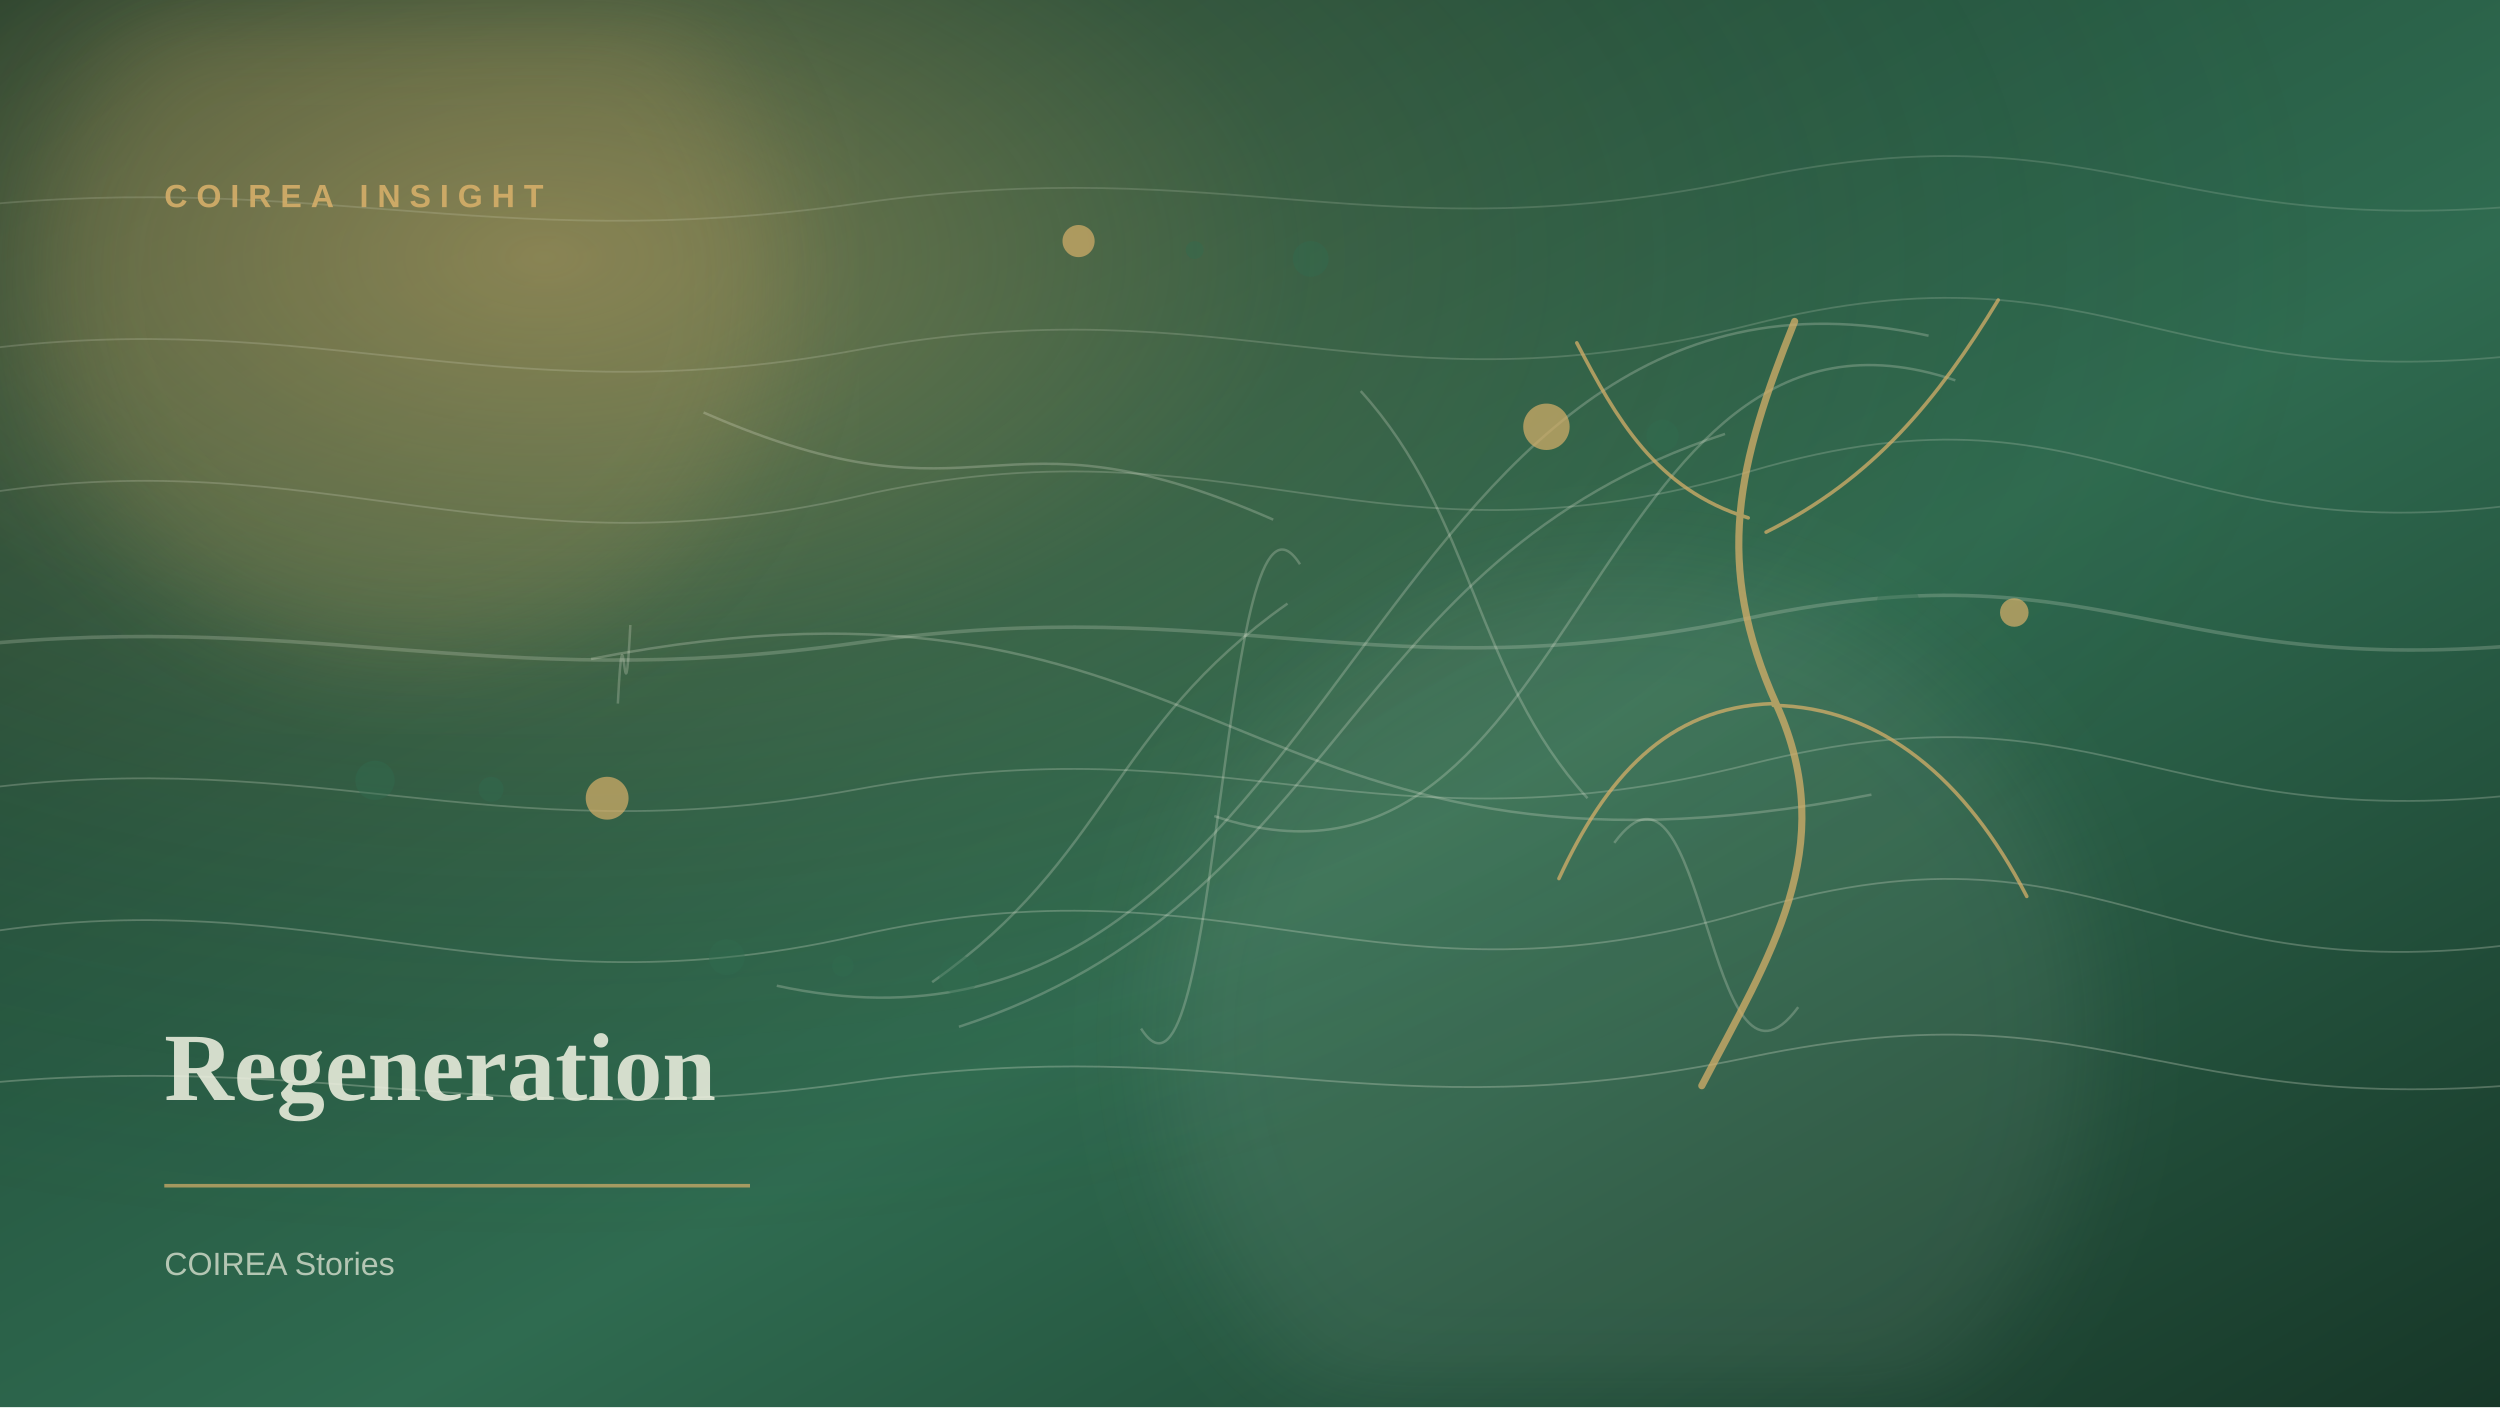
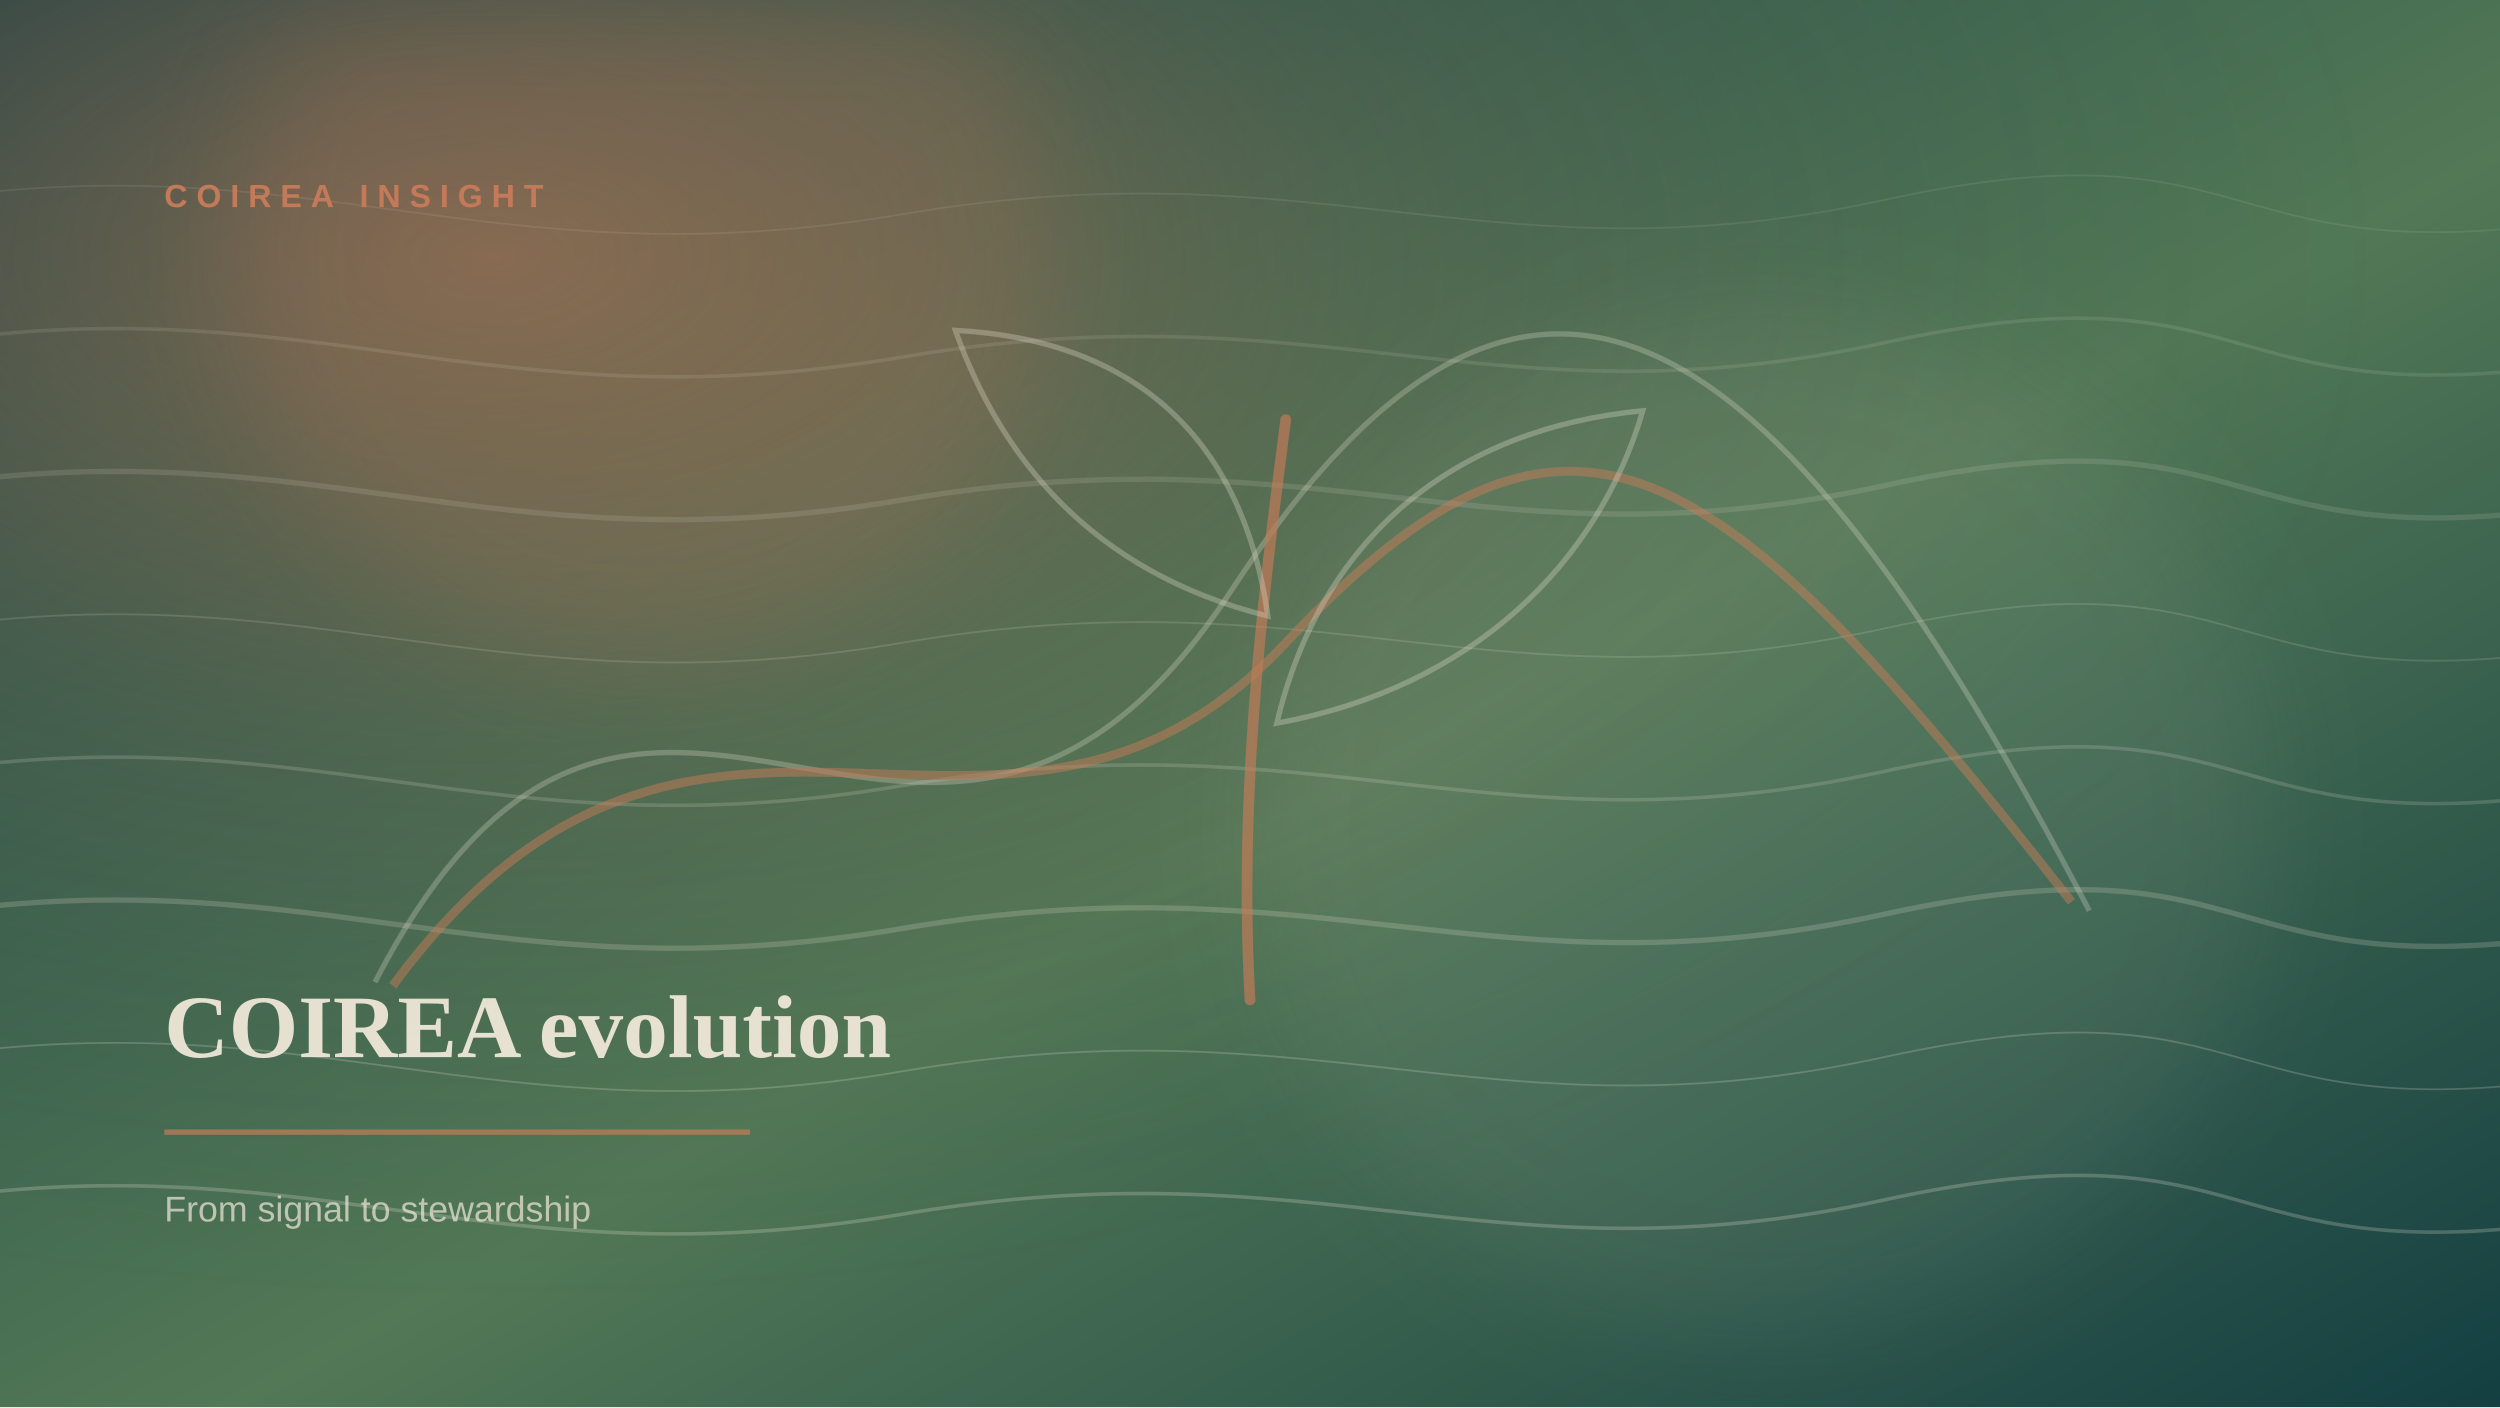
<svg xmlns="http://www.w3.org/2000/svg" width="1400" height="788" viewBox="0 0 1400 788" role="img" aria-labelledby="title desc">
  <defs>
    <linearGradient id="bg" x1="0" y1="0" x2="1" y2="1">
-       <stop offset="0" stop-color="#173728" />
-       <stop offset=".58" stop-color="#2f6b50" />
-       <stop offset="1" stop-color="#173728" />
+       <stop offset="0" stop-color="#143f42" />
+       <stop offset=".55" stop-color="#527856" />
+       <stop offset="1" stop-color="#143f42" />
    </linearGradient>
-     <radialGradient id="glow" cx=".22" cy=".18" r=".72">
-       <stop offset="0" stop-color="#d2ad68" stop-opacity=".5" />
-       <stop offset=".42" stop-color="#d2ad68" stop-opacity=".12" />
-       <stop offset="1" stop-color="#173728" stop-opacity="0" />
+     <radialGradient id="glow" cx=".2" cy=".18" r=".76">
+       <stop offset="0" stop-color="#c77b58" stop-opacity=".52" />
+       <stop offset=".46" stop-color="#c77b58" stop-opacity=".14" />
+       <stop offset="1" stop-color="#143f42" stop-opacity="0" />
    </radialGradient>
    <filter id="soft">
-       <feGaussianBlur stdDeviation="28" />
+       <feGaussianBlur stdDeviation="30" />
    </filter>
  </defs>
  <rect width="1400" height="788" fill="url(#bg)" />
  <rect width="1400" height="788" fill="url(#glow)" />
-   <circle cx="229" cy="159" r="210" fill="#d2ad68" opacity=".18" filter="url(#soft)" />
-   <circle cx="911" cy="581" r="260" fill="#eef0df" opacity=".08" filter="url(#soft)" />
-   <path d="M-40 118 C 170 92, 270 144, 480 114 S 770 144, 980 100 S 1210 144, 1460 110" fill="none" stroke="#eef0df" stroke-width="1" opacity="0.16" />
-   <path d="M-40 200 C 170 165, 270 235, 480 196 S 770 235, 980 182 S 1210 235, 1460 192" fill="none" stroke="#eef0df" stroke-width="1" opacity="0.178" />
-   <path d="M-40 282 C 170 238, 270 326, 480 278 S 770 326, 980 264 S 1210 326, 1460 274" fill="none" stroke="#eef0df" stroke-width="1" opacity="0.196" />
-   <path d="M-40 364 C 170 338, 270 390, 480 360 S 770 390, 980 346 S 1210 390, 1460 356" fill="none" stroke="#eef0df" stroke-width="2" opacity="0.214" />
-   <path d="M-40 446 C 170 411, 270 481, 480 442 S 770 481, 980 428 S 1210 481, 1460 438" fill="none" stroke="#eef0df" stroke-width="1" opacity="0.232" />
-   <path d="M-40 528 C 170 484, 270 572, 480 524 S 770 572, 980 510 S 1210 572, 1460 520" fill="none" stroke="#eef0df" stroke-width="1" opacity="0.25" />
-   <path d="M-40 610 C 170 584, 270 636, 480 606 S 770 636, 980 592 S 1210 636, 1460 602" fill="none" stroke="#eef0df" stroke-width="1" opacity="0.268" />
-   <path d="M728 316 C 683.5 246, 683.5 646, 639 576" fill="none" stroke="#eef0df" stroke-width="1.4" opacity=".24" />
-   <path d="M537 575 C 751.5 505, 751.5 313, 966 243" fill="none" stroke="#eef0df" stroke-width="1.4" opacity=".24" />
-   <path d="M346 394 C 349.5 324, 349.5 420, 353 350" fill="none" stroke="#eef0df" stroke-width="1.4" opacity=".24" />
-   <path d="M1095 213 C 887.5 143, 887.5 527, 680 457" fill="none" stroke="#eef0df" stroke-width="1.4" opacity=".24" />
-   <path d="M904 472 C 955.5 402, 955.5 634, 1007 564" fill="none" stroke="#eef0df" stroke-width="1.4" opacity=".24" />
-   <path d="M713 291 C 553.5 221, 553.5 301, 394 231" fill="none" stroke="#eef0df" stroke-width="1.4" opacity=".24" />
-   <path d="M522 550 C 621.5 480, 621.5 408, 721 338" fill="none" stroke="#eef0df" stroke-width="1.4" opacity=".24" />
-   <path d="M331 369 C 689.5 299, 689.5 515, 1048 445" fill="none" stroke="#eef0df" stroke-width="1.4" opacity=".24" />
-   <path d="M1080 188 C 757.5 118, 757.5 622, 435 552" fill="none" stroke="#eef0df" stroke-width="1.4" opacity=".24" />
-   <path d="M889 447 C 825.5 377, 825.5 289, 762 219" fill="none" stroke="#eef0df" stroke-width="1.4" opacity=".24" />
-   <circle cx="604" cy="135" r="9" fill="#d2ad68" opacity="0.72" />
-   <circle cx="407" cy="536" r="10" fill="#2f6b50" opacity="0.38" />
-   <circle cx="210" cy="437" r="11" fill="#2f6b50" opacity="0.38" />
-   <circle cx="1063" cy="338" r="12" fill="#2f6b50" opacity="0.38" />
-   <circle cx="866" cy="239" r="13" fill="#d2ad68" opacity="0.72" />
-   <circle cx="669" cy="140" r="5" fill="#2f6b50" opacity="0.38" />
-   <circle cx="472" cy="541" r="6" fill="#2f6b50" opacity="0.38" />
-   <circle cx="275" cy="442" r="7" fill="#2f6b50" opacity="0.38" />
-   <circle cx="1128" cy="343" r="8" fill="#d2ad68" opacity="0.72" />
-   <circle cx="931" cy="244" r="9" fill="#2f6b50" opacity="0.38" />
-   <circle cx="734" cy="145" r="10" fill="#2f6b50" opacity="0.38" />
-   <circle cx="537" cy="546" r="11" fill="#2f6b50" opacity="0.38" />
-   <circle cx="340" cy="447" r="12" fill="#d2ad68" opacity="0.72" />
-   <g transform="translate(835 110)" fill="none" stroke="#d2ad68" stroke-linecap="round" opacity=".76">
-     <path d="M170 70 C138 150 124 205 160 285 C196 365 156 425 118 498" stroke-width="4" />
-     <path d="M158 284 C98 286 64 326 38 382" stroke-width="2" />
-     <path d="M158 285 C218 286 266 326 300 392" stroke-width="2" />
-     <path d="M144 180 C92 164 70 124 48 82" stroke-width="2" />
-     <path d="M154 188 C214 158 250 114 284 58" stroke-width="2" />
+   <circle cx="360" cy="140" r="230" fill="#c77b58" opacity=".16" filter="url(#soft)" />
+   <circle cx="986" cy="460" r="285" fill="#f3eadb" opacity=".07" filter="url(#soft)" />
+   <path d="M-60 115 C170 75, 270 160, 505 120 S835 160, 1055 112 S1235 160, 1465 120" fill="none" stroke="#f3eadb" stroke-width="1" opacity="0.09" />
+   <path d="M-60 195 C170 155, 270 240, 505 200 S835 240, 1055 192 S1235 240, 1465 200" fill="none" stroke="#f3eadb" stroke-width="2" opacity="0.11" />
+   <path d="M-60 275 C170 235, 270 320, 505 280 S835 320, 1055 272 S1235 320, 1465 280" fill="none" stroke="#f3eadb" stroke-width="3" opacity="0.13" />
+   <path d="M-60 355 C170 315, 270 400, 505 360 S835 400, 1055 352 S1235 400, 1465 360" fill="none" stroke="#f3eadb" stroke-width="1" opacity="0.15" />
+   <path d="M-60 435 C170 395, 270 480, 505 440 S835 480, 1055 432 S1235 480, 1465 440" fill="none" stroke="#f3eadb" stroke-width="2" opacity="0.17" />
+   <path d="M-60 515 C170 475, 270 560, 505 520 S835 560, 1055 512 S1235 560, 1465 520" fill="none" stroke="#f3eadb" stroke-width="3" opacity="0.19" />
+   <path d="M-60 595 C170 555, 270 640, 505 600 S835 640, 1055 592 S1235 640, 1465 600" fill="none" stroke="#f3eadb" stroke-width="1" opacity="0.21" />
+   <path d="M-60 675 C170 635, 270 720, 505 680 S835 720, 1055 672 S1235 720, 1465 680" fill="none" stroke="#f3eadb" stroke-width="2" opacity="0.23" />
+   <g opacity=".9">
+     <path d="M210 550 C360 260, 520 590, 690 330 S1000 185, 1170 510" fill="none" stroke="#f3eadb" stroke-width="3" opacity=".28" />
+     <path d="M220 552 C390 320, 560 530, 720 360 S960 250, 1160 505" fill="none" stroke="#c77b58" stroke-width="5" opacity=".55" />
+     <path d="M700 560 C694 450 705 350 720 235" fill="none" stroke="#c77b58" stroke-width="6" stroke-linecap="round" opacity=".72" />
+     <path d="M710 345 C610 320 560 255 535 185 C630 190 695 240 710 345Z" fill="none" stroke="#f3eadb" stroke-width="3" opacity=".32" />
+     <path d="M715 405 C825 385 895 315 920 230 C815 240 740 300 715 405Z" fill="none" stroke="#f3eadb" stroke-width="3" opacity=".32" />
  </g>
-   <g opacity=".92">
-     <text x="92" y="116" font-size="18" font-family="Arial, sans-serif" font-weight="800" letter-spacing="5" fill="#d2ad68">COIREA INSIGHT</text>
-     <text x="92" y="616" font-size="54" font-family="Georgia, 'Times New Roman', serif" font-weight="700" fill="#eef0df" opacity=".94">Regeneration</text>
+   <g opacity=".96">
+     <text x="92" y="116" font-size="18" font-family="Arial, sans-serif" font-weight="800" letter-spacing="5" fill="#c77b58">COIREA INSIGHT</text>
+     <text x="92" y="592" font-size="50" font-family="Georgia, 'Times New Roman', serif" font-weight="700" fill="#f3eadb" opacity=".96">COIREA evolution</text>
+     <path d="M92 634H420" stroke="#c77b58" stroke-width="3" opacity=".72" />
+     <text x="92" y="684" font-size="20" font-family="Arial, sans-serif" fill="#f3eadb" opacity=".72">From signal to stewardship</text>
  </g>
-   <path d="M92 664H420" stroke="#d2ad68" stroke-width="2" opacity=".72" />
-   <text x="92" y="714" font-size="18" font-family="Arial, sans-serif" fill="#eef0df" opacity=".7">COIREA Stories</text>
</svg>
